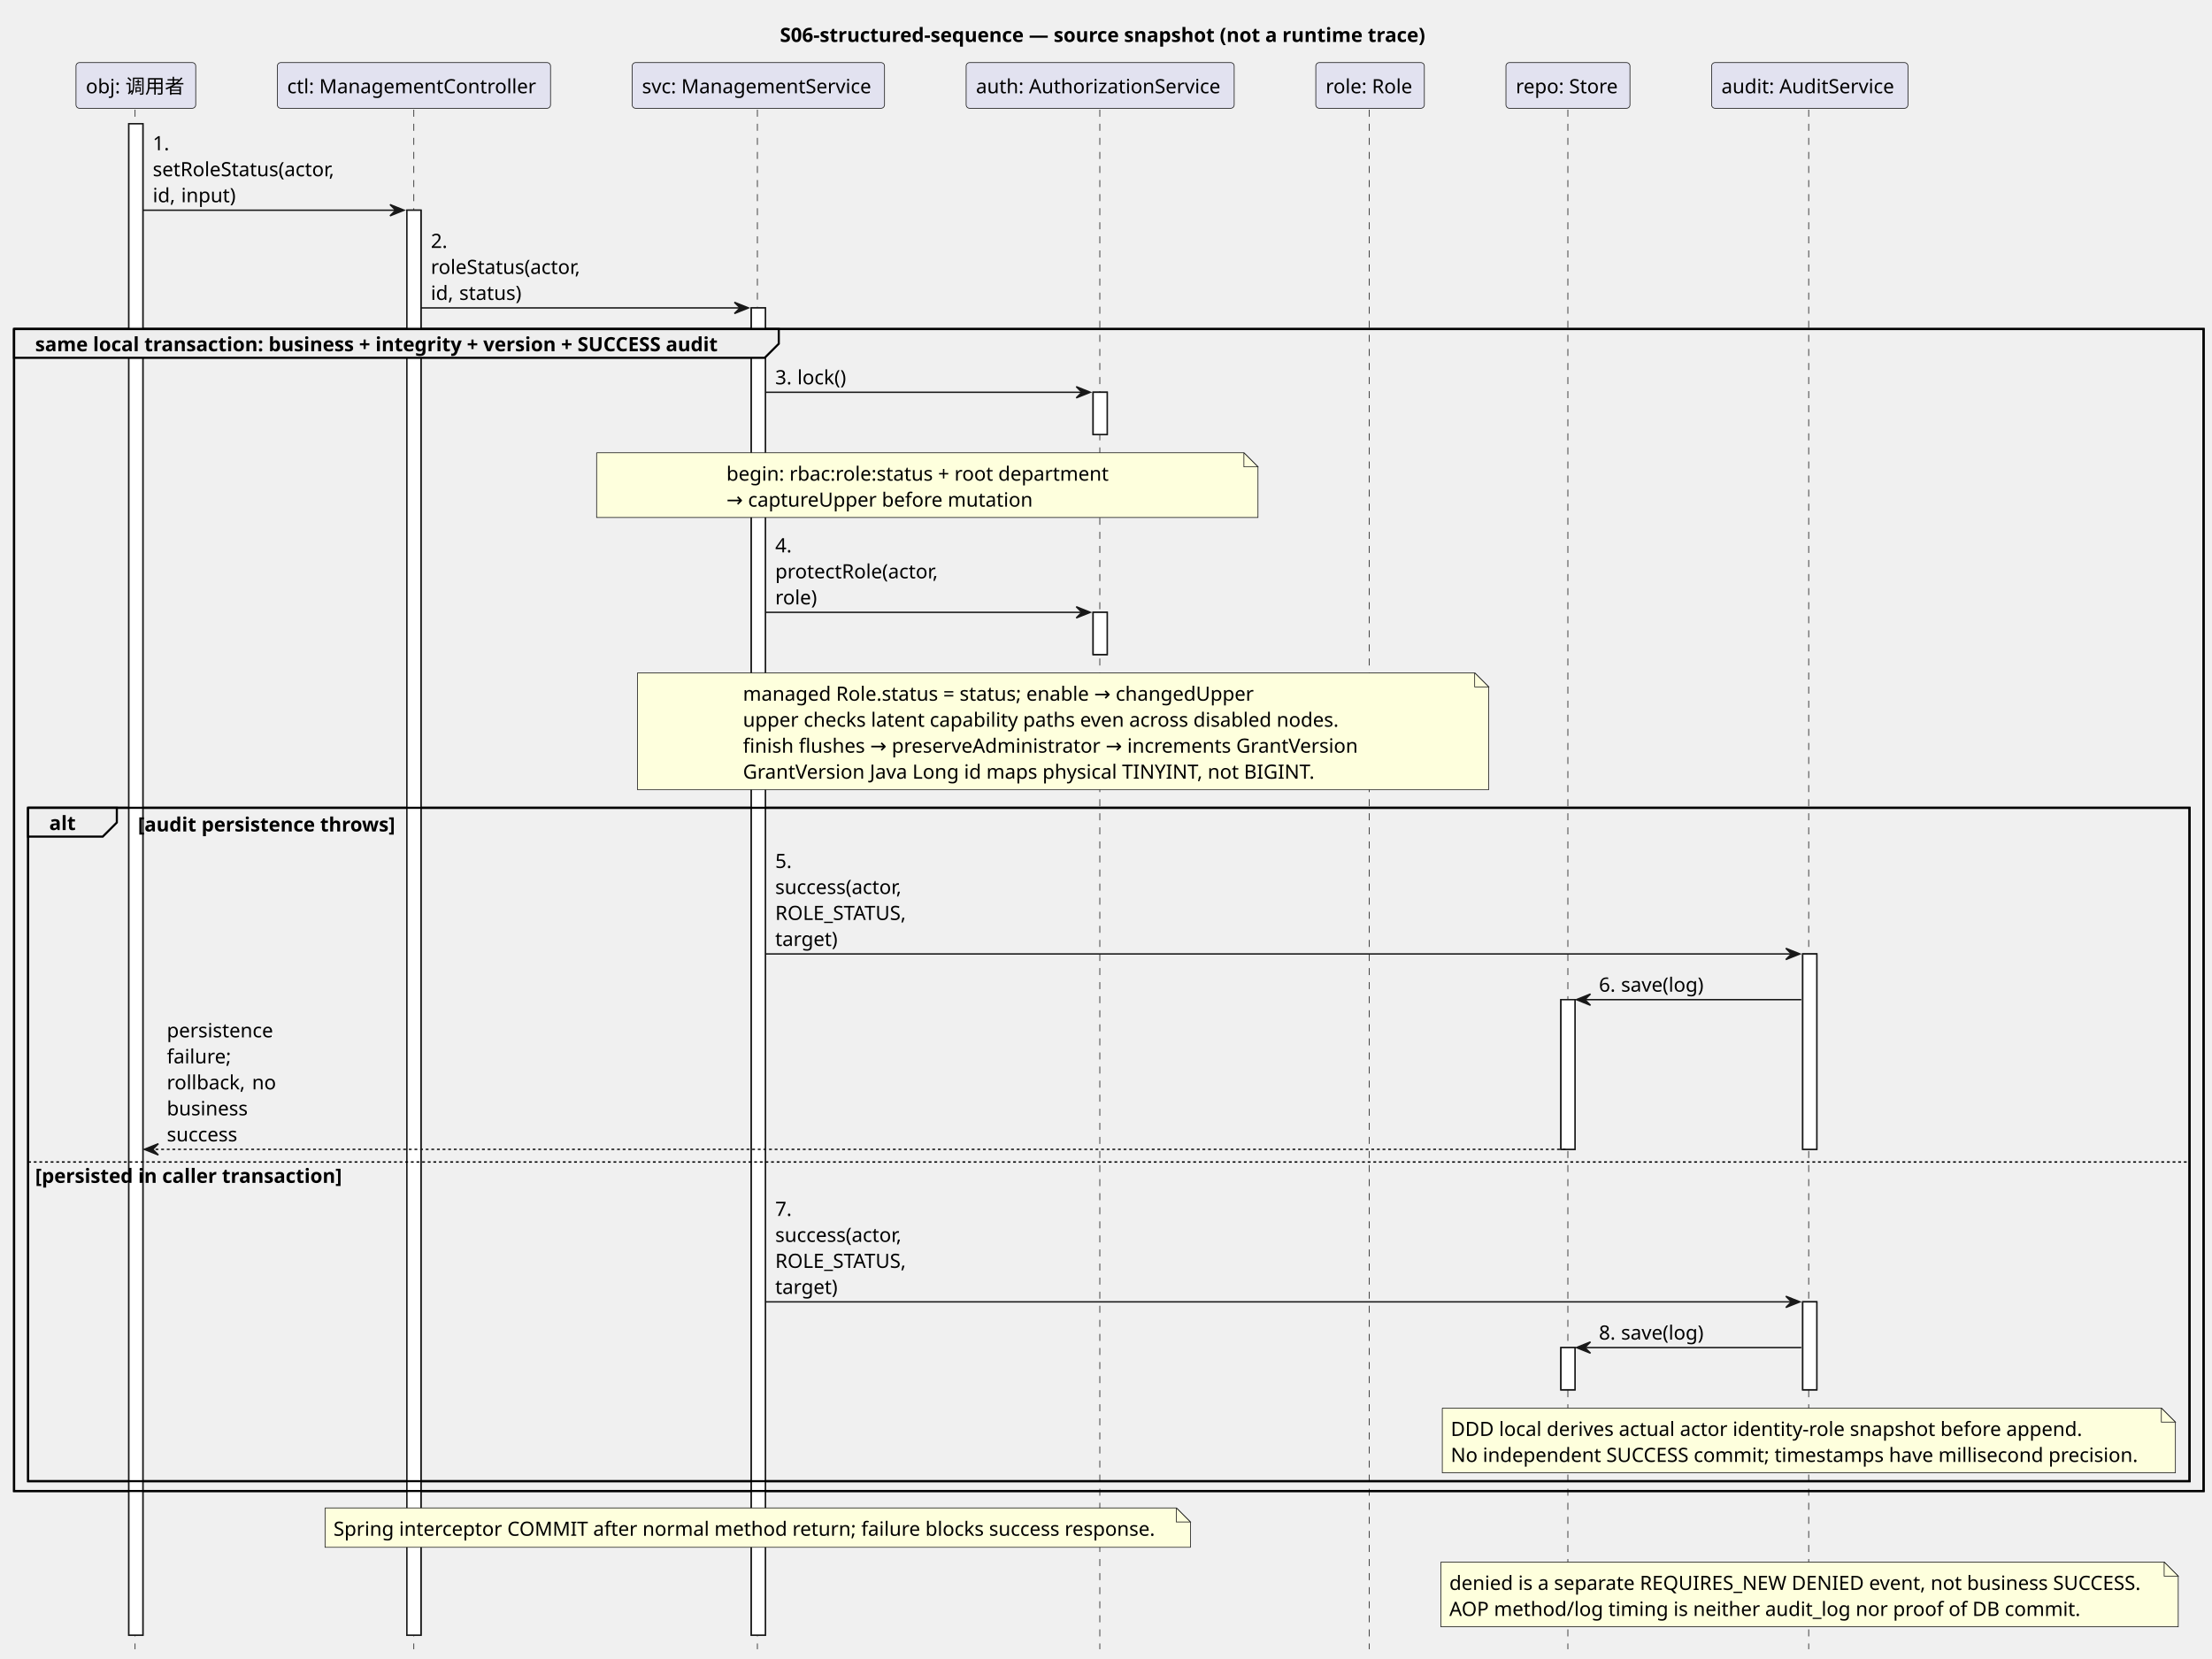
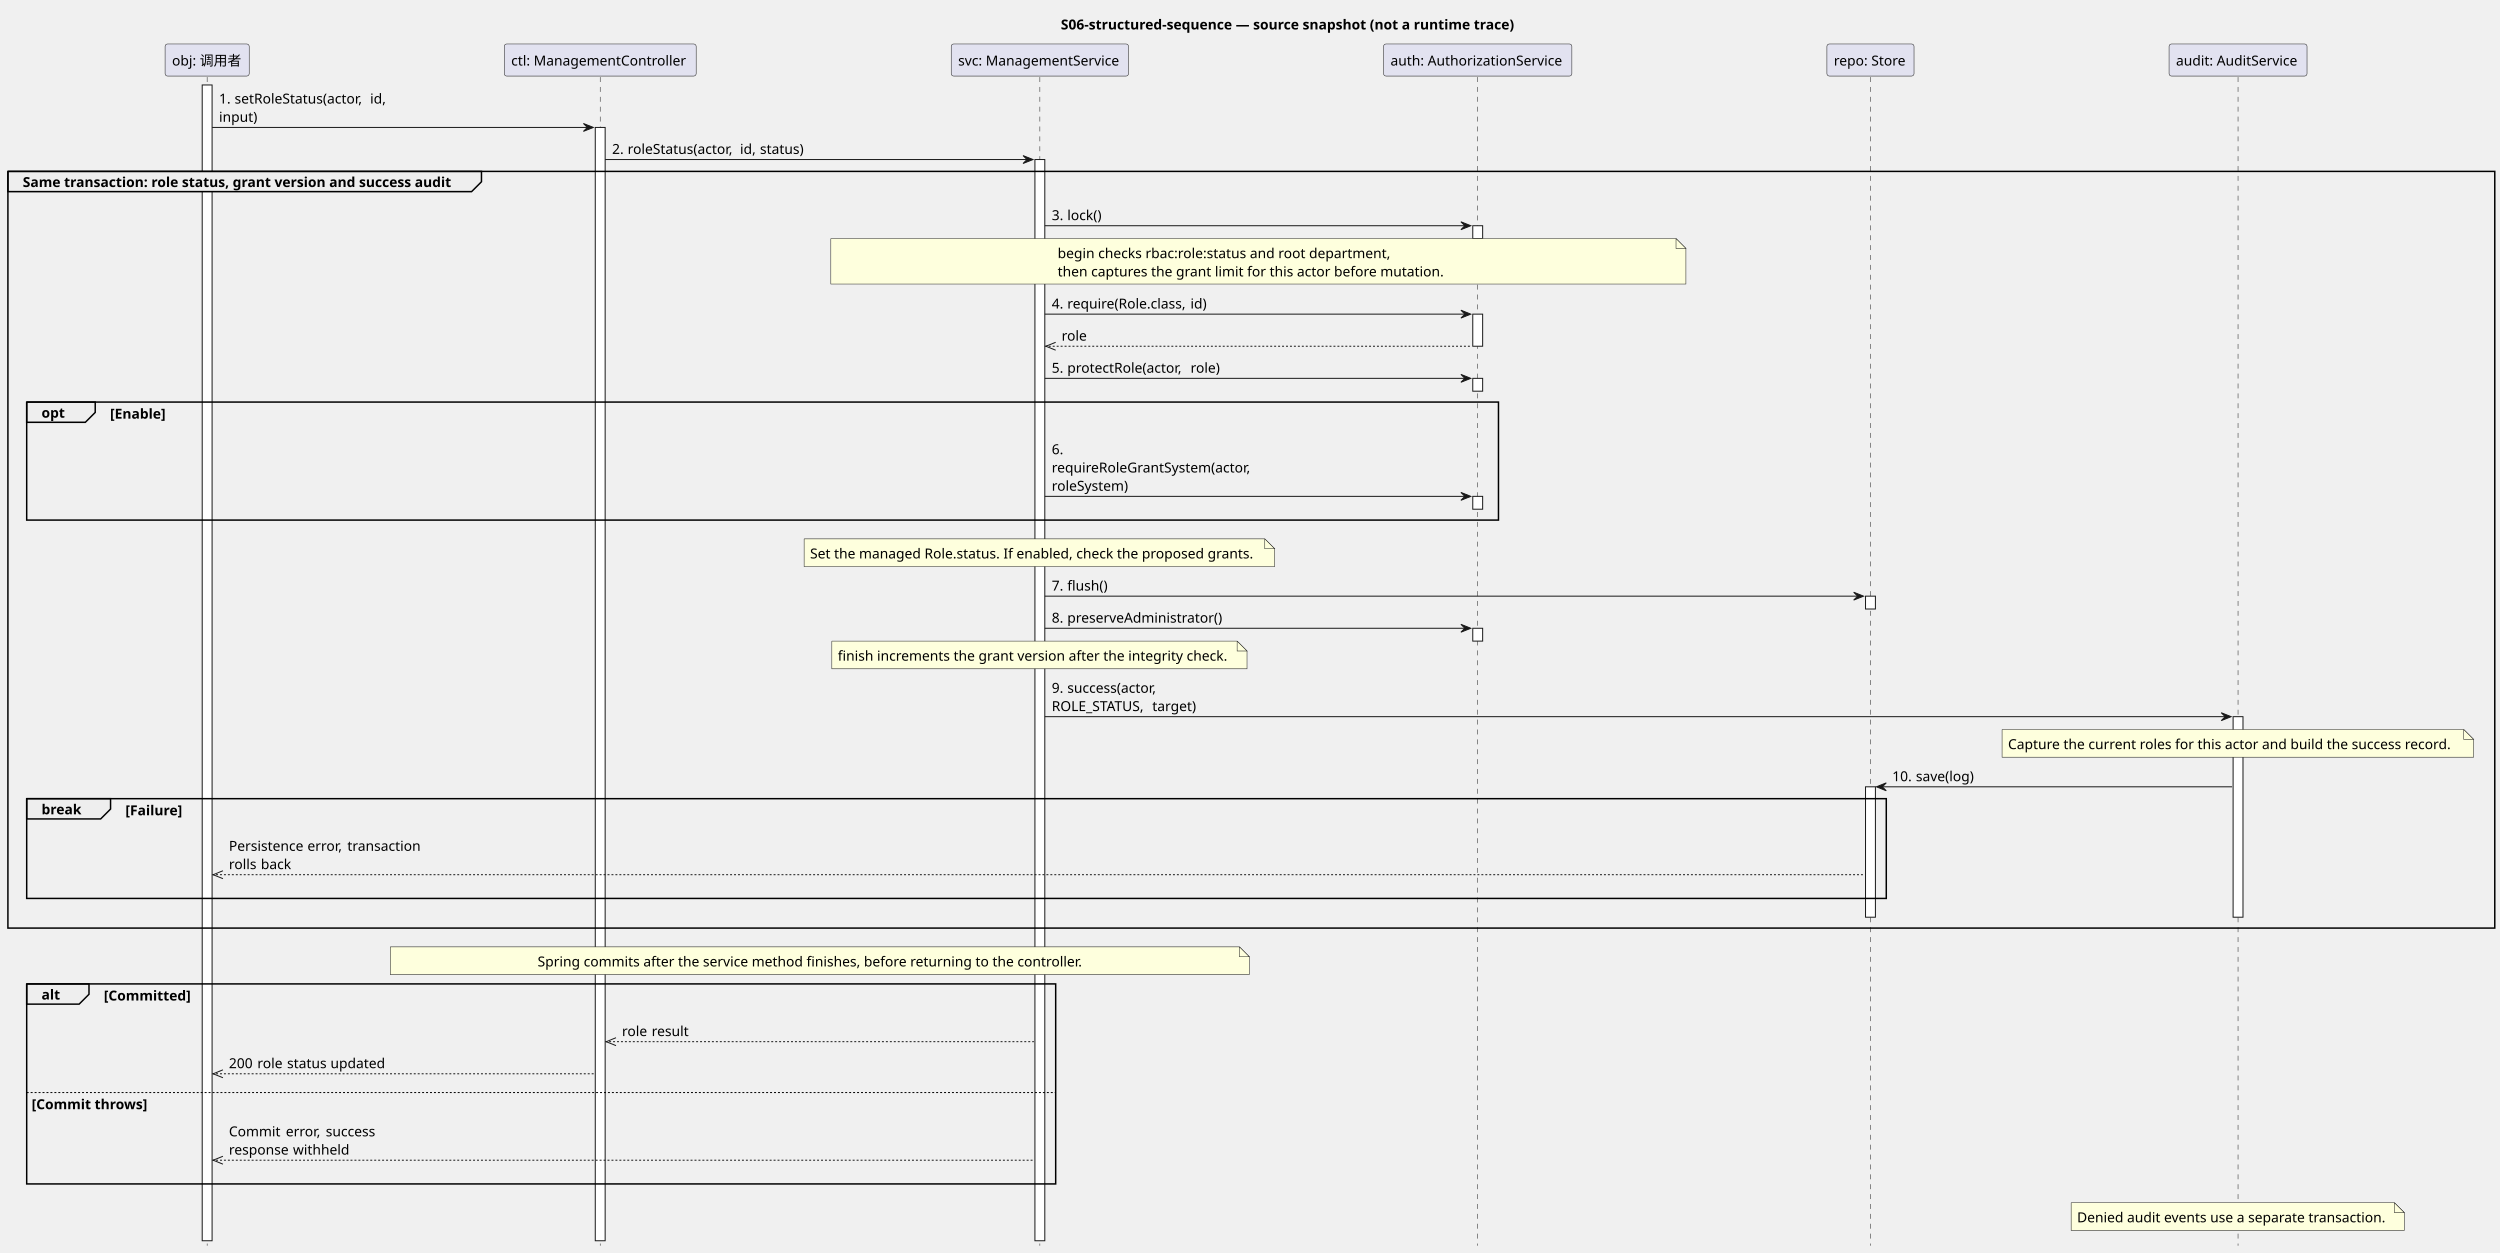
- <svg xmlns="http://www.w3.org/2000/svg" contentStyleType="text/css" data-diagram-type="SEQUENCE" height="1179px" preserveAspectRatio="none" style="width:1572px;height:1179px;background:#FFFFFF;" version="1.1" viewBox="0 0 1572 1179" width="1572px" zoomAndPan="magnify">
+ <svg xmlns="http://www.w3.org/2000/svg" contentStyleType="text/css" data-diagram-type="SEQUENCE" height="1267px" preserveAspectRatio="none" style="width:2529px;height:1267px;background:#FFFFFF;" version="1.1" viewBox="0 0 2529 1267" width="2529px" zoomAndPan="magnify">
  <defs />
  <g>
-     <text fill="#000000" font-family="Microsoft YaHei" font-size="14" font-weight="bold" lengthAdjust="spacing" textLength="466.471" x="554.279" y="29.814">S06-structured-sequence — source snapshot (not a runtime trace)</text>
-     <g>
-       <rect fill="#FFFFFF" height="1074.102" style="stroke:#181818;stroke-width:1;" width="10" x="91.547" y="87.955" />
-     </g>
-     <g>
-       <rect fill="#FFFFFF" height="1012.669" style="stroke:#181818;stroke-width:1;" width="10" x="289.171" y="149.388" />
-     </g>
-     <g>
-       <rect fill="#FFFFFF" height="943.236" style="stroke:#181818;stroke-width:1;" width="10" x="533.925" y="218.82" />
-     </g>
-     <g>
-       <rect fill="#FFFFFF" height="30" style="stroke:#181818;stroke-width:1;" width="10" x="776.851" y="278.775" />
-     </g>
-     <g>
-       <rect fill="#FFFFFF" height="30" style="stroke:#181818;stroke-width:1;" width="10" x="776.851" y="435.163" />
-     </g>
-     <g>
-       <rect fill="#FFFFFF" height="106.388" style="stroke:#181818;stroke-width:1;" width="10" x="1109.301" y="710.416" />
-     </g>
-     <g>
-       <rect fill="#FFFFFF" height="30" style="stroke:#181818;stroke-width:1;" width="10" x="1109.301" y="957.669" />
-     </g>
-     <g>
-       <rect fill="#FFFFFF" height="138.865" style="stroke:#181818;stroke-width:1;" width="10" x="1281.143" y="677.938" />
-     </g>
-     <g>
-       <rect fill="#FFFFFF" height="62.477" style="stroke:#181818;stroke-width:1;" width="10" x="1281.143" y="925.191" />
-     </g>
-     <rect fill="none" height="825.804" style="stroke:#000000;stroke-width:1.5;" width="1556.028" x="10" y="233.82" />
-     <rect fill="none" height="478.551" style="stroke:#000000;stroke-width:1.5;" width="1536.028" x="20" y="574.073" />
-     <g>
-       <rect fill="#000000" fill-opacity="0" height="1094.102" width="8" x="92.547" y="77.955" />
-       <line style="stroke:#181818;stroke-width:0.5;stroke-dasharray:5.0,5.0;" x1="96" x2="96" y1="77.955" y2="1172.057" />
-     </g>
-     <g>
-       <rect fill="#000000" fill-opacity="0" height="1094.102" width="8" x="290.171" y="77.955" />
-       <line style="stroke:#181818;stroke-width:0.5;stroke-dasharray:5.0,5.0;" x1="294.094" x2="294.094" y1="77.955" y2="1172.057" />
-     </g>
-     <g>
-       <rect fill="#000000" fill-opacity="0" height="1094.102" width="8" x="534.925" y="77.955" />
-       <line style="stroke:#181818;stroke-width:0.5;stroke-dasharray:5.0,5.0;" x1="538.248" x2="538.248" y1="77.955" y2="1172.057" />
-     </g>
-     <g>
-       <rect fill="#000000" fill-opacity="0" height="1094.102" width="8" x="777.851" y="77.955" />
-       <line style="stroke:#181818;stroke-width:0.5;stroke-dasharray:5.0,5.0;" x1="781.602" x2="781.602" y1="77.955" y2="1172.057" />
-     </g>
-     <g>
-       <rect fill="#000000" fill-opacity="0" height="1094.102" width="8" x="969.668" y="77.955" />
-       <line style="stroke:#181818;stroke-width:0.5;stroke-dasharray:5.0,5.0;" x1="973.1" x2="973.1" y1="77.955" y2="1172.057" />
-     </g>
-     <g>
-       <rect fill="#000000" fill-opacity="0" height="1094.102" width="8" x="1110.301" y="77.955" />
-       <line style="stroke:#181818;stroke-width:0.5;stroke-dasharray:5.0,5.0;" x1="1114.236" x2="1114.236" y1="77.955" y2="1172.057" />
-     </g>
-     <g>
-       <rect fill="#000000" fill-opacity="0" height="1094.102" width="8" x="1282.143" y="77.955" />
-       <line style="stroke:#181818;stroke-width:0.5;stroke-dasharray:5.0,5.0;" x1="1285.365" x2="1285.365" y1="77.955" y2="1172.057" />
-     </g>
-     <g class="participant participant-head" data-participant="obj">
-       <rect fill="#E2E2F0" height="32.477" rx="2.5" ry="2.5" style="stroke:#181818;stroke-width:0.5;" width="85.094" x="54" y="44.477" />
-       <text fill="#000000" font-family="Microsoft YaHei" font-size="14" lengthAdjust="spacing" textLength="71.094" x="61" y="66.291">obj: 调用者</text>
-     </g>
-     <g class="participant participant-head" data-participant="ctl">
-       <rect fill="#E2E2F0" height="32.477" rx="2.5" ry="2.5" style="stroke:#181818;stroke-width:0.5;" width="194.154" x="197.094" y="44.477" />
-       <text fill="#000000" font-family="Microsoft YaHei" font-size="14" lengthAdjust="spacing" textLength="180.154" x="204.094" y="66.291">ctl: ManagementController</text>
-     </g>
-     <g class="participant participant-head" data-participant="svc">
-       <rect fill="#E2E2F0" height="32.477" rx="2.5" ry="2.5" style="stroke:#181818;stroke-width:0.5;" width="179.355" x="449.248" y="44.477" />
-       <text fill="#000000" font-family="Microsoft YaHei" font-size="14" lengthAdjust="spacing" textLength="165.355" x="456.248" y="66.291">svc: ManagementService</text>
-     </g>
-     <g class="participant participant-head" data-participant="auth">
-       <rect fill="#E2E2F0" height="32.477" rx="2.5" ry="2.5" style="stroke:#181818;stroke-width:0.5;" width="190.497" x="686.602" y="44.477" />
-       <text fill="#000000" font-family="Microsoft YaHei" font-size="14" lengthAdjust="spacing" textLength="176.497" x="693.602" y="66.291">auth: AuthorizationService</text>
-     </g>
-     <g class="participant participant-head" data-participant="role">
-       <rect fill="#E2E2F0" height="32.477" rx="2.5" ry="2.5" style="stroke:#181818;stroke-width:0.5;" width="77.137" x="935.1" y="44.477" />
-       <text fill="#000000" font-family="Microsoft YaHei" font-size="14" lengthAdjust="spacing" textLength="63.137" x="942.1" y="66.291">role: Role</text>
-     </g>
-     <g class="participant participant-head" data-participant="repo">
-       <rect fill="#E2E2F0" height="32.477" rx="2.5" ry="2.5" style="stroke:#181818;stroke-width:0.5;" width="88.129" x="1070.236" y="44.477" />
-       <text fill="#000000" font-family="Microsoft YaHei" font-size="14" lengthAdjust="spacing" textLength="74.129" x="1077.236" y="66.291">repo: Store</text>
-     </g>
-     <g class="participant participant-head" data-participant="audit">
-       <rect fill="#E2E2F0" height="32.477" rx="2.5" ry="2.5" style="stroke:#181818;stroke-width:0.5;" width="139.556" x="1216.365" y="44.477" />
-       <text fill="#000000" font-family="Microsoft YaHei" font-size="14" lengthAdjust="spacing" textLength="125.556" x="1223.365" y="66.291">audit: AuditService</text>
-     </g>
-     <g>
-       <rect fill="#FFFFFF" height="1074.102" style="stroke:#181818;stroke-width:1;" width="10" x="91.547" y="87.955" />
-     </g>
-     <g>
-       <rect fill="#FFFFFF" height="1012.669" style="stroke:#181818;stroke-width:1;" width="10" x="289.171" y="149.388" />
-     </g>
-     <g>
-       <rect fill="#FFFFFF" height="943.236" style="stroke:#181818;stroke-width:1;" width="10" x="533.925" y="218.82" />
-     </g>
-     <g>
-       <rect fill="#FFFFFF" height="30" style="stroke:#181818;stroke-width:1;" width="10" x="776.851" y="278.775" />
-     </g>
-     <g>
-       <rect fill="#FFFFFF" height="30" style="stroke:#181818;stroke-width:1;" width="10" x="776.851" y="435.163" />
-     </g>
-     <g>
-       <rect fill="#FFFFFF" height="106.388" style="stroke:#181818;stroke-width:1;" width="10" x="1109.301" y="710.416" />
-     </g>
-     <g>
-       <rect fill="#FFFFFF" height="30" style="stroke:#181818;stroke-width:1;" width="10" x="1109.301" y="957.669" />
-     </g>
-     <g>
-       <rect fill="#FFFFFF" height="138.865" style="stroke:#181818;stroke-width:1;" width="10" x="1281.143" y="677.938" />
-     </g>
-     <g>
-       <rect fill="#FFFFFF" height="62.477" style="stroke:#181818;stroke-width:1;" width="10" x="1281.143" y="925.191" />
-     </g>
-     <g class="message" data-participant-1="obj" data-participant-2="ctl">
-       <polygon fill="#181818" points="277.171,145.388,287.171,149.388,277.171,153.388,281.171,149.388" style="stroke:#181818;stroke-width:1;" />
-       <line style="stroke:#181818;stroke-width:1;" x1="101.547" x2="283.171" y1="149.388" y2="149.388" />
-       <text fill="#000000" font-family="Microsoft YaHei" font-size="14" lengthAdjust="spacing" textLength="11.58" x="108.547" y="106.769">1.</text>
-       <text fill="#000000" font-family="Microsoft YaHei" font-size="14" lengthAdjust="spacing" textLength="132.973" x="108.547" y="125.246">setRoleStatus(actor,</text>
-       <text fill="#000000" font-family="Microsoft YaHei" font-size="14" lengthAdjust="spacing" textLength="16.051" x="108.547" y="143.724">id,</text>
-       <text fill="#000000" font-family="Microsoft YaHei" font-size="14" lengthAdjust="spacing" textLength="4.143" x="124.598" y="143.724"> </text>
-       <text fill="#000000" font-family="Microsoft YaHei" font-size="14" lengthAdjust="spacing" textLength="39.812" x="128.74" y="143.724">input)</text>
-     </g>
-     <g class="message" data-participant-1="ctl" data-participant-2="svc">
-       <polygon fill="#181818" points="521.925,214.82,531.925,218.82,521.925,222.82,525.925,218.82" style="stroke:#181818;stroke-width:1;" />
-       <line style="stroke:#181818;stroke-width:1;" x1="299.171" x2="527.925" y1="218.82" y2="218.82" />
-       <text fill="#000000" font-family="Microsoft YaHei" font-size="14" lengthAdjust="spacing" textLength="11.58" x="306.171" y="176.201">2.</text>
-       <text fill="#000000" font-family="Microsoft YaHei" font-size="14" lengthAdjust="spacing" textLength="109.539" x="306.171" y="194.679">roleStatus(actor,</text>
-       <text fill="#000000" font-family="Microsoft YaHei" font-size="14" lengthAdjust="spacing" textLength="16.051" x="306.171" y="213.156">id,</text>
-       <text fill="#000000" font-family="Microsoft YaHei" font-size="14" lengthAdjust="spacing" textLength="4.143" x="322.222" y="213.156"> </text>
-       <text fill="#000000" font-family="Microsoft YaHei" font-size="14" lengthAdjust="spacing" textLength="44.434" x="326.364" y="213.156">status)</text>
-     </g>
-     <path d="M10,233.82 L553.449,233.82 L553.449,244.298 L543.449,254.298 L10,254.298 L10,233.82" fill="#EEEEEE" style="stroke:#000000;stroke-width:1.5;" />
-     <rect fill="none" height="825.804" style="stroke:#000000;stroke-width:1.5;" width="1556.028" x="10" y="233.82" />
-     <text fill="#000000" font-family="Microsoft YaHei" font-size="14" font-weight="bold" lengthAdjust="spacing" textLength="498.449" x="25" y="249.634">same local transaction: business + integrity + version + SUCCESS audit</text>
-     <g class="message" data-participant-1="svc" data-participant-2="auth">
-       <polygon fill="#181818" points="764.851,274.775,774.851,278.775,764.851,282.775,768.851,278.775" style="stroke:#181818;stroke-width:1;" />
-       <line style="stroke:#181818;stroke-width:1;" x1="543.925" x2="770.851" y1="278.775" y2="278.775" />
-       <text fill="#000000" font-family="Microsoft YaHei" font-size="14" lengthAdjust="spacing" textLength="11.58" x="550.925" y="273.111">3.</text>
-       <text fill="#000000" font-family="Microsoft YaHei" font-size="14" lengthAdjust="spacing" textLength="4.143" x="562.505" y="273.111"> </text>
-       <text fill="#000000" font-family="Microsoft YaHei" font-size="14" lengthAdjust="spacing" textLength="36.62" x="566.648" y="273.111">lock()</text>
-     </g>
-     <path d="M424,321.775 L424,367.775 L894,367.775 L894,331.775 L884,321.775 L424,321.775" fill="#FEFFDD" style="stroke:#181818;stroke-width:0.5;" />
-     <path d="M884,321.775 L884,331.775 L894,331.775 L884,321.775" fill="#FEFFDD" style="stroke:#181818;stroke-width:0.5;" />
-     <text fill="#000000" font-family="Microsoft YaHei" font-size="14" lengthAdjust="spacing" textLength="277.382" x="516.235" y="341.589">begin: rbac:role:status + root department</text>
-     <text fill="#000000" font-family="Microsoft YaHei" font-size="14" lengthAdjust="spacing" textLength="223.98" x="516.235" y="360.066">→ captureUpper before mutation</text>
-     <g class="message" data-participant-1="svc" data-participant-2="auth">
-       <polygon fill="#181818" points="764.851,431.163,774.851,435.163,764.851,439.163,768.851,435.163" style="stroke:#181818;stroke-width:1;" />
-       <line style="stroke:#181818;stroke-width:1;" x1="543.925" x2="770.851" y1="435.163" y2="435.163" />
-       <text fill="#000000" font-family="Microsoft YaHei" font-size="14" lengthAdjust="spacing" textLength="11.58" x="550.925" y="392.544">4.</text>
-       <text fill="#000000" font-family="Microsoft YaHei" font-size="14" lengthAdjust="spacing" textLength="120.559" x="550.925" y="411.022">protectRole(actor,</text>
-       <text fill="#000000" font-family="Microsoft YaHei" font-size="14" lengthAdjust="spacing" textLength="30.591" x="550.925" y="429.499">role)</text>
-     </g>
-     <path d="M453,478.163 L453,561.163 L1058,561.163 L1058,488.163 L1048,478.163 L453,478.163" fill="#FEFFDD" style="stroke:#181818;stroke-width:0.5;" />
-     <path d="M1048,478.163 L1048,488.163 L1058,488.163 L1048,478.163" fill="#FEFFDD" style="stroke:#181818;stroke-width:0.5;" />
-     <text fill="#000000" font-family="Microsoft YaHei" font-size="14" lengthAdjust="spacing" textLength="372.682" x="527.98" y="497.977">managed Role.status = status; enable → changedUpper</text>
-     <text fill="#000000" font-family="Microsoft YaHei" font-size="14" lengthAdjust="spacing" textLength="431.86" x="527.98" y="516.454">upper checks latent capability paths even across disabled nodes.</text>
-     <text fill="#000000" font-family="Microsoft YaHei" font-size="14" lengthAdjust="spacing" textLength="447.029" x="527.98" y="534.932">finish flushes → preserveAdministrator → increments GrantVersion</text>
-     <text fill="#000000" font-family="Microsoft YaHei" font-size="14" lengthAdjust="spacing" textLength="417.437" x="527.98" y="553.409">GrantVersion Java Long id maps physical TINYINT, not BIGINT.</text>
-     <path d="M20,574.073 L83.026,574.073 L83.026,584.551 L73.026,594.551 L20,594.551 L20,574.073" fill="#EEEEEE" style="stroke:#000000;stroke-width:1.5;" />
-     <rect fill="none" height="478.551" style="stroke:#000000;stroke-width:1.5;" width="1536.028" x="20" y="574.073" />
-     <text fill="#000000" font-family="Microsoft YaHei" font-size="14" font-weight="bold" lengthAdjust="spacing" textLength="18.026" x="35" y="589.887">alt</text>
-     <text fill="#000000" font-family="Microsoft YaHei" font-size="14" font-weight="bold" lengthAdjust="spacing" textLength="184.222" x="98.026" y="590.887">[audit persistence throws]</text>
-     <g class="message" data-participant-1="svc" data-participant-2="audit">
-       <polygon fill="#181818" points="1269.143,673.938,1279.143,677.938,1269.143,681.938,1273.143,677.938" style="stroke:#181818;stroke-width:1;" />
-       <line style="stroke:#181818;stroke-width:1;" x1="543.925" x2="1275.143" y1="677.938" y2="677.938" />
-       <text fill="#000000" font-family="Microsoft YaHei" font-size="14" lengthAdjust="spacing" textLength="11.58" x="550.925" y="616.842">5.</text>
-       <text fill="#000000" font-family="Microsoft YaHei" font-size="14" lengthAdjust="spacing" textLength="92.319" x="550.925" y="635.319">success(actor,</text>
-       <text fill="#000000" font-family="Microsoft YaHei" font-size="14" lengthAdjust="spacing" textLength="97.59" x="550.925" y="653.797">ROLE_STATUS,</text>
-       <text fill="#000000" font-family="Microsoft YaHei" font-size="14" lengthAdjust="spacing" textLength="45.09" x="550.925" y="672.274">target)</text>
-     </g>
-     <g class="message" data-participant-1="audit" data-participant-2="repo">
-       <polygon fill="#181818" points="1130.301,706.416,1120.301,710.416,1130.301,714.416,1126.301,710.416" style="stroke:#181818;stroke-width:1;" />
-       <line style="stroke:#181818;stroke-width:1;" x1="1124.301" x2="1280.143" y1="710.416" y2="710.416" />
-       <text fill="#000000" font-family="Microsoft YaHei" font-size="14" lengthAdjust="spacing" textLength="11.58" x="1136.301" y="704.752">6.</text>
-       <text fill="#000000" font-family="Microsoft YaHei" font-size="14" lengthAdjust="spacing" textLength="4.143" x="1147.881" y="704.752"> </text>
-       <text fill="#000000" font-family="Microsoft YaHei" font-size="14" lengthAdjust="spacing" textLength="60.443" x="1152.023" y="704.752">save(log)</text>
-     </g>
-     <g class="message" data-participant-1="repo" data-participant-2="obj">
-       <polygon fill="#181818" points="112.547,812.804,102.547,816.804,112.547,820.804,108.547,816.804" style="stroke:#181818;stroke-width:1;" />
-       <line style="stroke:#181818;stroke-width:1;stroke-dasharray:2.0,2.0;" x1="106.547" x2="1113.301" y1="816.804" y2="816.804" />
-       <text fill="#000000" font-family="Microsoft YaHei" font-size="14" lengthAdjust="spacing" textLength="75.667" x="118.547" y="737.23">persistence</text>
-       <text fill="#000000" font-family="Microsoft YaHei" font-size="14" lengthAdjust="spacing" textLength="45.329" x="118.547" y="755.707">failure;</text>
-       <text fill="#000000" font-family="Microsoft YaHei" font-size="14" lengthAdjust="spacing" textLength="56.39" x="118.547" y="774.185">rollback,</text>
-       <text fill="#000000" font-family="Microsoft YaHei" font-size="14" lengthAdjust="spacing" textLength="4.143" x="174.936" y="774.185"> </text>
-       <text fill="#000000" font-family="Microsoft YaHei" font-size="14" lengthAdjust="spacing" textLength="17.527" x="179.079" y="774.185">no</text>
-       <text fill="#000000" font-family="Microsoft YaHei" font-size="14" lengthAdjust="spacing" textLength="57.306" x="118.547" y="792.662">business</text>
-       <text fill="#000000" font-family="Microsoft YaHei" font-size="14" lengthAdjust="spacing" textLength="50.053" x="118.547" y="811.14">success</text>
-     </g>
-     <line style="stroke:#000000;stroke-width:1;stroke-dasharray:2.0,2.0;" x1="20" x2="1556.028" y1="825.804" y2="825.804" />
-     <text fill="#000000" font-family="Microsoft YaHei" font-size="14" font-weight="bold" lengthAdjust="spacing" textLength="218.272" x="25" y="840.617">[persisted in caller transaction]</text>
-     <g class="message" data-participant-1="svc" data-participant-2="audit">
-       <polygon fill="#181818" points="1269.143,921.191,1279.143,925.191,1269.143,929.191,1273.143,925.191" style="stroke:#181818;stroke-width:1;" />
-       <line style="stroke:#181818;stroke-width:1;" x1="543.925" x2="1275.143" y1="925.191" y2="925.191" />
-       <text fill="#000000" font-family="Microsoft YaHei" font-size="14" lengthAdjust="spacing" textLength="11.58" x="550.925" y="864.095">7.</text>
-       <text fill="#000000" font-family="Microsoft YaHei" font-size="14" lengthAdjust="spacing" textLength="92.319" x="550.925" y="882.572">success(actor,</text>
-       <text fill="#000000" font-family="Microsoft YaHei" font-size="14" lengthAdjust="spacing" textLength="97.59" x="550.925" y="901.05">ROLE_STATUS,</text>
-       <text fill="#000000" font-family="Microsoft YaHei" font-size="14" lengthAdjust="spacing" textLength="45.09" x="550.925" y="919.527">target)</text>
-     </g>
-     <g class="message" data-participant-1="audit" data-participant-2="repo">
-       <polygon fill="#181818" points="1130.301,953.669,1120.301,957.669,1130.301,961.669,1126.301,957.669" style="stroke:#181818;stroke-width:1;" />
-       <line style="stroke:#181818;stroke-width:1;" x1="1124.301" x2="1280.143" y1="957.669" y2="957.669" />
-       <text fill="#000000" font-family="Microsoft YaHei" font-size="14" lengthAdjust="spacing" textLength="11.58" x="1136.301" y="952.005">8.</text>
-       <text fill="#000000" font-family="Microsoft YaHei" font-size="14" lengthAdjust="spacing" textLength="4.143" x="1147.881" y="952.005"> </text>
-       <text fill="#000000" font-family="Microsoft YaHei" font-size="14" lengthAdjust="spacing" textLength="60.443" x="1152.023" y="952.005">save(log)</text>
-     </g>
-     <path d="M1025,1000.669 L1025,1046.669 L1546,1046.669 L1546,1010.669 L1536,1000.669 L1025,1000.669" fill="#FEFFDD" style="stroke:#181818;stroke-width:0.5;" />
-     <path d="M1536,1000.669 L1536,1010.669 L1546,1010.669 L1536,1000.669" fill="#FEFFDD" style="stroke:#181818;stroke-width:0.5;" />
-     <text fill="#000000" font-family="Microsoft YaHei" font-size="14" lengthAdjust="spacing" textLength="460.51" x="1031" y="1020.482">DDD local derives actual actor identity-role snapshot before append.</text>
-     <text fill="#000000" font-family="Microsoft YaHei" font-size="14" lengthAdjust="spacing" textLength="500.028" x="1031" y="1038.96">No independent SUCCESS commit; timestamps have millisecond precision.</text>
-     <path d="M231,1071.624 L231,1099.624 L846,1099.624 L846,1081.624 L836,1071.624 L231,1071.624" fill="#FEFFDD" style="stroke:#181818;stroke-width:0.5;" />
-     <path d="M836,1071.624 L836,1081.624 L846,1081.624 L836,1071.624" fill="#FEFFDD" style="stroke:#181818;stroke-width:0.5;" />
-     <text fill="#000000" font-family="Microsoft YaHei" font-size="14" lengthAdjust="spacing" textLength="594.111" x="237" y="1091.438">Spring interceptor COMMIT after normal method return; failure blocks success response.</text>
-     <path d="M1024,1110.102 L1024,1156.102 L1548,1156.102 L1548,1120.102 L1538,1110.102 L1024,1110.102" fill="#FEFFDD" style="stroke:#181818;stroke-width:0.5;" />
-     <path d="M1538,1110.102 L1538,1120.102 L1548,1120.102 L1538,1110.102" fill="#FEFFDD" style="stroke:#181818;stroke-width:0.5;" />
-     <text fill="#000000" font-family="Microsoft YaHei" font-size="14" lengthAdjust="spacing" textLength="503.262" x="1030" y="1129.915">denied is a separate REQUIRES_NEW DENIED event, not business SUCCESS.</text>
-     <text fill="#000000" font-family="Microsoft YaHei" font-size="14" lengthAdjust="spacing" textLength="462.164" x="1030" y="1148.393">AOP method/log timing is neither audit_log nor proof of DB commit.</text>
+     <text fill="#000000" font-family="Microsoft YaHei" font-size="14" font-weight="bold" lengthAdjust="spacing" textLength="466.471" x="1073.122" y="29.814">S06-structured-sequence — source snapshot (not a runtime trace)</text>
+     <g>
+       <rect fill="#000000" fill-opacity="0" height="1182.191" width="8" x="206.047" y="77.955" />
+       <line style="stroke:#181818;stroke-width:0.5;stroke-dasharray:5.0,5.0;" x1="209.547" x2="209.547" y1="77.955" y2="1260.147" />
+     </g>
+     <g>
+       <rect fill="#FFFFFF" height="1169.191" style="stroke:#181818;stroke-width:1;" width="10" x="204.547" y="85.955" />
+     </g>
+     <g>
+       <rect fill="#000000" fill-opacity="0" height="1182.191" width="8" x="603.671" y="77.955" />
+       <line style="stroke:#181818;stroke-width:0.5;stroke-dasharray:5.0,5.0;" x1="607.171" x2="607.171" y1="77.955" y2="1260.147" />
+     </g>
+     <g>
+       <rect fill="#FFFFFF" height="1126.236" style="stroke:#181818;stroke-width:1;" width="10" x="602.171" y="128.91" />
+     </g>
+     <g>
+       <rect fill="#000000" fill-opacity="0" height="1182.191" width="8" x="1048.425" y="77.955" />
+       <line style="stroke:#181818;stroke-width:0.5;stroke-dasharray:5.0,5.0;" x1="1051.925" x2="1051.925" y1="77.955" y2="1260.147" />
+     </g>
+     <g>
+       <rect fill="#FFFFFF" height="1093.759" style="stroke:#181818;stroke-width:1;" width="10" x="1046.925" y="161.388" />
+     </g>
+     <g>
+       <rect fill="#000000" fill-opacity="0" height="1182.191" width="8" x="1491.351" y="77.955" />
+       <line style="stroke:#181818;stroke-width:0.5;stroke-dasharray:5.0,5.0;" x1="1494.851" x2="1494.851" y1="77.955" y2="1260.147" />
+     </g>
+     <g>
+       <rect fill="#FFFFFF" height="13" style="stroke:#181818;stroke-width:1;" width="10" x="1489.851" y="228.343" />
+     </g>
+     <g>
+       <rect fill="#FFFFFF" height="32.477" style="stroke:#181818;stroke-width:1;" width="10" x="1489.851" y="317.775" />
+     </g>
+     <g>
+       <rect fill="#FFFFFF" height="13" style="stroke:#181818;stroke-width:1;" width="10" x="1489.851" y="382.731" />
+     </g>
+     <g>
+       <rect fill="#FFFFFF" height="13" style="stroke:#181818;stroke-width:1;" width="10" x="1489.851" y="502.118" />
+     </g>
+     <g>
+       <rect fill="#FFFFFF" height="13" style="stroke:#181818;stroke-width:1;" width="10" x="1489.851" y="635.551" />
+     </g>
+     <g>
+       <rect fill="#000000" fill-opacity="0" height="1182.191" width="8" x="1888.664" y="77.955" />
+       <line style="stroke:#181818;stroke-width:0.5;stroke-dasharray:5.0,5.0;" x1="1892.164" x2="1892.164" y1="77.955" y2="1260.147" />
+     </g>
+     <g>
+       <rect fill="#FFFFFF" height="13" style="stroke:#181818;stroke-width:1;" width="10" x="1887.164" y="603.073" />
+     </g>
+     <g>
+       <rect fill="#FFFFFF" height="131.91" style="stroke:#181818;stroke-width:1;" width="10" x="1887.164" y="795.938" />
+     </g>
+     <g>
+       <rect fill="#000000" fill-opacity="0" height="1182.191" width="8" x="2260.506" y="77.955" />
+       <line style="stroke:#181818;stroke-width:0.5;stroke-dasharray:5.0,5.0;" x1="2264.006" x2="2264.006" y1="77.955" y2="1260.147" />
+     </g>
+     <g>
+       <rect fill="#FFFFFF" height="202.865" style="stroke:#181818;stroke-width:1;" width="10" x="2259.006" y="724.983" />
+     </g>
+     <rect fill="#E2E2F0" height="32.477" rx="2.5" ry="2.5" style="stroke:#181818;stroke-width:0.5;" width="85.094" x="167" y="44.477" />
+     <text fill="#000000" font-family="Microsoft YaHei" font-size="14" lengthAdjust="spacing" textLength="71.094" x="174" y="66.291">obj: 调用者</text>
+     <rect fill="#E2E2F0" height="32.477" rx="2.5" ry="2.5" style="stroke:#181818;stroke-width:0.5;" width="194.154" x="510.094" y="44.477" />
+     <text fill="#000000" font-family="Microsoft YaHei" font-size="14" lengthAdjust="spacing" textLength="180.154" x="517.094" y="66.291">ctl: ManagementController</text>
+     <rect fill="#E2E2F0" height="32.477" rx="2.5" ry="2.5" style="stroke:#181818;stroke-width:0.5;" width="179.355" x="962.248" y="44.477" />
+     <text fill="#000000" font-family="Microsoft YaHei" font-size="14" lengthAdjust="spacing" textLength="165.355" x="969.248" y="66.291">svc: ManagementService</text>
+     <rect fill="#E2E2F0" height="32.477" rx="2.5" ry="2.5" style="stroke:#181818;stroke-width:0.5;" width="190.497" x="1399.602" y="44.477" />
+     <text fill="#000000" font-family="Microsoft YaHei" font-size="14" lengthAdjust="spacing" textLength="176.497" x="1406.602" y="66.291">auth: AuthorizationService</text>
+     <rect fill="#E2E2F0" height="32.477" rx="2.5" ry="2.5" style="stroke:#181818;stroke-width:0.5;" width="88.129" x="1848.1" y="44.477" />
+     <text fill="#000000" font-family="Microsoft YaHei" font-size="14" lengthAdjust="spacing" textLength="74.129" x="1855.1" y="66.291">repo: Store</text>
+     <rect fill="#E2E2F0" height="32.477" rx="2.5" ry="2.5" style="stroke:#181818;stroke-width:0.5;" width="139.556" x="2194.229" y="44.477" />
+     <text fill="#000000" font-family="Microsoft YaHei" font-size="14" lengthAdjust="spacing" textLength="125.556" x="2201.229" y="66.291">audit: AuditService</text>
+     <polygon fill="#181818" points="590.171,124.91,600.171,128.91,590.171,132.91,594.171,128.91" style="stroke:#181818;stroke-width:1;" />
+     <line style="stroke:#181818;stroke-width:1;" x1="214.547" x2="596.171" y1="128.91" y2="128.91" />
+     <text fill="#000000" font-family="Microsoft YaHei" font-size="14" lengthAdjust="spacing" textLength="11.58" x="221.547" y="104.769">1.</text>
+     <text fill="#000000" font-family="Microsoft YaHei" font-size="14" lengthAdjust="spacing" textLength="4.143" x="233.127" y="104.769"> </text>
+     <text fill="#000000" font-family="Microsoft YaHei" font-size="14" lengthAdjust="spacing" textLength="132.973" x="237.269" y="104.769">setRoleStatus(actor,</text>
+     <text fill="#000000" font-family="Microsoft YaHei" font-size="14" lengthAdjust="spacing" textLength="4.143" x="370.242" y="104.769"> </text>
+     <text fill="#000000" font-family="Microsoft YaHei" font-size="14" lengthAdjust="spacing" textLength="16.051" x="374.385" y="104.769">id,</text>
+     <text fill="#000000" font-family="Microsoft YaHei" font-size="14" lengthAdjust="spacing" textLength="39.812" x="221.547" y="123.246">input)</text>
+     <polygon fill="#181818" points="1034.925,157.388,1044.925,161.388,1034.925,165.388,1038.925,161.388" style="stroke:#181818;stroke-width:1;" />
+     <line style="stroke:#181818;stroke-width:1;" x1="612.171" x2="1040.925" y1="161.388" y2="161.388" />
+     <text fill="#000000" font-family="Microsoft YaHei" font-size="14" lengthAdjust="spacing" textLength="11.58" x="619.171" y="155.724">2.</text>
+     <text fill="#000000" font-family="Microsoft YaHei" font-size="14" lengthAdjust="spacing" textLength="4.143" x="630.751" y="155.724"> </text>
+     <text fill="#000000" font-family="Microsoft YaHei" font-size="14" lengthAdjust="spacing" textLength="109.539" x="634.894" y="155.724">roleStatus(actor,</text>
+     <text fill="#000000" font-family="Microsoft YaHei" font-size="14" lengthAdjust="spacing" textLength="4.143" x="744.433" y="155.724"> </text>
+     <text fill="#000000" font-family="Microsoft YaHei" font-size="14" lengthAdjust="spacing" textLength="16.051" x="748.575" y="155.724">id,</text>
+     <text fill="#000000" font-family="Microsoft YaHei" font-size="14" lengthAdjust="spacing" textLength="4.143" x="764.626" y="155.724"> </text>
+     <text fill="#000000" font-family="Microsoft YaHei" font-size="14" lengthAdjust="spacing" textLength="44.434" x="768.769" y="155.724">status)</text>
+     <path d="M8,173.388 L487.055,173.388 L487.055,183.865 L477.055,193.865 L8,193.865 L8,173.388" fill="#EEEEEE" style="stroke:#000000;stroke-width:1.5;" />
+     <rect fill="none" height="765.461" style="stroke:#000000;stroke-width:1.5;" width="2515.714" x="8" y="173.388" />
+     <text fill="#000000" font-family="Microsoft YaHei" font-size="14" font-weight="bold" lengthAdjust="spacing" textLength="434.055" x="23" y="189.201">Same transaction: role status, grant version and success audit</text>
+     <polygon fill="#181818" points="1477.851,224.343,1487.851,228.343,1477.851,232.343,1481.851,228.343" style="stroke:#181818;stroke-width:1;" />
+     <line style="stroke:#181818;stroke-width:1;" x1="1056.925" x2="1483.851" y1="228.343" y2="228.343" />
+     <text fill="#000000" font-family="Microsoft YaHei" font-size="14" lengthAdjust="spacing" textLength="11.58" x="1063.925" y="222.679">3.</text>
+     <text fill="#000000" font-family="Microsoft YaHei" font-size="14" lengthAdjust="spacing" textLength="4.143" x="1075.505" y="222.679"> </text>
+     <text fill="#000000" font-family="Microsoft YaHei" font-size="14" lengthAdjust="spacing" textLength="36.62" x="1079.648" y="222.679">lock()</text>
+     <path d="M840.462,241.343 L840.462,287.343 L1705.462,287.343 L1705.462,251.343 L1695.462,241.343 L840.462,241.343" fill="#FEFFDD" style="stroke:#181818;stroke-width:0.5;" />
+     <path d="M1695.462,241.343 L1695.462,251.343 L1705.462,251.343 L1695.462,241.343" fill="#FEFFDD" style="stroke:#181818;stroke-width:0.5;" />
+     <text fill="#000000" font-family="Microsoft YaHei" font-size="14" lengthAdjust="spacing" textLength="341.168" x="1069.887" y="261.156">begin checks rbac:role:status and root department,</text>
+     <text fill="#000000" font-family="Microsoft YaHei" font-size="14" lengthAdjust="spacing" textLength="398.002" x="1069.887" y="279.634">then captures the grant limit for this actor before mutation.</text>
+     <polygon fill="#181818" points="1477.851,313.775,1487.851,317.775,1477.851,321.775,1481.851,317.775" style="stroke:#181818;stroke-width:1;" />
+     <line style="stroke:#181818;stroke-width:1;" x1="1056.925" x2="1483.851" y1="317.775" y2="317.775" />
+     <text fill="#000000" font-family="Microsoft YaHei" font-size="14" lengthAdjust="spacing" textLength="11.58" x="1063.925" y="312.111">4.</text>
+     <text fill="#000000" font-family="Microsoft YaHei" font-size="14" lengthAdjust="spacing" textLength="4.143" x="1075.505" y="312.111"> </text>
+     <text fill="#000000" font-family="Microsoft YaHei" font-size="14" lengthAdjust="spacing" textLength="120.456" x="1079.648" y="312.111">require(Role.class,</text>
+     <text fill="#000000" font-family="Microsoft YaHei" font-size="14" lengthAdjust="spacing" textLength="4.143" x="1200.104" y="312.111"> </text>
+     <text fill="#000000" font-family="Microsoft YaHei" font-size="14" lengthAdjust="spacing" textLength="17.356" x="1204.247" y="312.111">id)</text>
+     <line style="stroke:#181818;stroke-width:1;" x1="1057.925" x2="1067.925" y1="350.253" y2="346.253" />
+     <line style="stroke:#181818;stroke-width:1;" x1="1057.925" x2="1067.925" y1="350.253" y2="354.253" />
+     <line style="stroke:#181818;stroke-width:1;stroke-dasharray:2.0,2.0;" x1="1056.925" x2="1488.851" y1="350.253" y2="350.253" />
+     <text fill="#000000" font-family="Microsoft YaHei" font-size="14" lengthAdjust="spacing" textLength="25.915" x="1073.925" y="344.589">role</text>
+     <polygon fill="#181818" points="1477.851,378.731,1487.851,382.731,1477.851,386.731,1481.851,382.731" style="stroke:#181818;stroke-width:1;" />
+     <line style="stroke:#181818;stroke-width:1;" x1="1056.925" x2="1483.851" y1="382.731" y2="382.731" />
+     <text fill="#000000" font-family="Microsoft YaHei" font-size="14" lengthAdjust="spacing" textLength="11.58" x="1063.925" y="377.066">5.</text>
+     <text fill="#000000" font-family="Microsoft YaHei" font-size="14" lengthAdjust="spacing" textLength="4.143" x="1075.505" y="377.066"> </text>
+     <text fill="#000000" font-family="Microsoft YaHei" font-size="14" lengthAdjust="spacing" textLength="120.559" x="1079.648" y="377.066">protectRole(actor,</text>
+     <text fill="#000000" font-family="Microsoft YaHei" font-size="14" lengthAdjust="spacing" textLength="4.143" x="1200.207" y="377.066"> </text>
+     <text fill="#000000" font-family="Microsoft YaHei" font-size="14" lengthAdjust="spacing" textLength="30.591" x="1204.349" y="377.066">role)</text>
+     <path d="M27,406.731 L96.322,406.731 L96.322,417.208 L86.322,427.208 L27,427.208 L27,406.731" fill="#EEEEEE" style="stroke:#000000;stroke-width:1.5;" />
+     <rect fill="none" height="119.388" style="stroke:#000000;stroke-width:1.5;" width="1488.851" x="27" y="406.731" />
+     <text fill="#000000" font-family="Microsoft YaHei" font-size="14" font-weight="bold" lengthAdjust="spacing" textLength="24.322" x="42" y="422.544">opt</text>
+     <text fill="#000000" font-family="Microsoft YaHei" font-size="14" font-weight="bold" lengthAdjust="spacing" textLength="57.688" x="111.322" y="423.544">[Enable]</text>
+     <polygon fill="#181818" points="1477.851,498.118,1487.851,502.118,1477.851,506.118,1481.851,502.118" style="stroke:#181818;stroke-width:1;" />
+     <line style="stroke:#181818;stroke-width:1;" x1="1056.925" x2="1483.851" y1="502.118" y2="502.118" />
+     <text fill="#000000" font-family="Microsoft YaHei" font-size="14" lengthAdjust="spacing" textLength="11.58" x="1063.925" y="459.499">6.</text>
+     <text fill="#000000" font-family="Microsoft YaHei" font-size="14" lengthAdjust="spacing" textLength="205.447" x="1063.925" y="477.977">requireRoleGrantSystem(actor,</text>
+     <text fill="#000000" font-family="Microsoft YaHei" font-size="14" lengthAdjust="spacing" textLength="78.839" x="1063.925" y="496.454">roleSystem)</text>
+     <path d="M813.454,545.118 L813.454,573.118 L1289.454,573.118 L1289.454,555.118 L1279.454,545.118 L813.454,545.118" fill="#FEFFDD" style="stroke:#181818;stroke-width:0.5;" />
+     <path d="M1279.454,545.118 L1279.454,555.118 L1289.454,555.118 L1279.454,545.118" fill="#FEFFDD" style="stroke:#181818;stroke-width:0.5;" />
+     <text fill="#000000" font-family="Microsoft YaHei" font-size="14" lengthAdjust="spacing" textLength="455.943" x="819.454" y="564.932">Set the managed Role.status. If enabled, check the proposed grants.</text>
+     <polygon fill="#181818" points="1875.164,599.073,1885.164,603.073,1875.164,607.073,1879.164,603.073" style="stroke:#181818;stroke-width:1;" />
+     <line style="stroke:#181818;stroke-width:1;" x1="1056.925" x2="1881.164" y1="603.073" y2="603.073" />
+     <text fill="#000000" font-family="Microsoft YaHei" font-size="14" lengthAdjust="spacing" textLength="11.58" x="1063.925" y="597.409">7.</text>
+     <text fill="#000000" font-family="Microsoft YaHei" font-size="14" lengthAdjust="spacing" textLength="4.143" x="1075.505" y="597.409"> </text>
+     <text fill="#000000" font-family="Microsoft YaHei" font-size="14" lengthAdjust="spacing" textLength="41.658" x="1079.648" y="597.409">flush()</text>
+     <polygon fill="#181818" points="1477.851,631.551,1487.851,635.551,1477.851,639.551,1481.851,635.551" style="stroke:#181818;stroke-width:1;" />
+     <line style="stroke:#181818;stroke-width:1;" x1="1056.925" x2="1483.851" y1="635.551" y2="635.551" />
+     <text fill="#000000" font-family="Microsoft YaHei" font-size="14" lengthAdjust="spacing" textLength="11.58" x="1063.925" y="629.887">8.</text>
+     <text fill="#000000" font-family="Microsoft YaHei" font-size="14" lengthAdjust="spacing" textLength="4.143" x="1075.505" y="629.887"> </text>
+     <text fill="#000000" font-family="Microsoft YaHei" font-size="14" lengthAdjust="spacing" textLength="158.888" x="1079.648" y="629.887">preserveAdministrator()</text>
+     <path d="M841.481,648.551 L841.481,676.551 L1261.481,676.551 L1261.481,658.551 L1251.481,648.551 L841.481,648.551" fill="#FEFFDD" style="stroke:#181818;stroke-width:0.5;" />
+     <path d="M1251.481,648.551 L1251.481,658.551 L1261.481,658.551 L1251.481,648.551" fill="#FEFFDD" style="stroke:#181818;stroke-width:0.5;" />
+     <text fill="#000000" font-family="Microsoft YaHei" font-size="14" lengthAdjust="spacing" textLength="399.889" x="847.481" y="668.364">finish increments the grant version after the integrity check.</text>
+     <polygon fill="#181818" points="2247.006,720.983,2257.006,724.983,2247.006,728.983,2251.006,724.983" style="stroke:#181818;stroke-width:1;" />
+     <line style="stroke:#181818;stroke-width:1;" x1="1056.925" x2="2253.006" y1="724.983" y2="724.983" />
+     <text fill="#000000" font-family="Microsoft YaHei" font-size="14" lengthAdjust="spacing" textLength="11.58" x="1063.925" y="700.842">9.</text>
+     <text fill="#000000" font-family="Microsoft YaHei" font-size="14" lengthAdjust="spacing" textLength="4.143" x="1075.505" y="700.842"> </text>
+     <text fill="#000000" font-family="Microsoft YaHei" font-size="14" lengthAdjust="spacing" textLength="92.319" x="1079.648" y="700.842">success(actor,</text>
+     <text fill="#000000" font-family="Microsoft YaHei" font-size="14" lengthAdjust="spacing" textLength="97.59" x="1063.925" y="719.319">ROLE_STATUS,</text>
+     <text fill="#000000" font-family="Microsoft YaHei" font-size="14" lengthAdjust="spacing" textLength="4.143" x="1161.515" y="719.319"> </text>
+     <text fill="#000000" font-family="Microsoft YaHei" font-size="14" lengthAdjust="spacing" textLength="45.09" x="1165.658" y="719.319">target)</text>
+     <path d="M2025.299,737.983 L2025.299,765.983 L2502.299,765.983 L2502.299,747.983 L2492.299,737.983 L2025.299,737.983" fill="#FEFFDD" style="stroke:#181818;stroke-width:0.5;" />
+     <path d="M2492.299,737.983 L2492.299,747.983 L2502.299,747.983 L2492.299,737.983" fill="#FEFFDD" style="stroke:#181818;stroke-width:0.5;" />
+     <text fill="#000000" font-family="Microsoft YaHei" font-size="14" lengthAdjust="spacing" textLength="456.415" x="2031.299" y="757.797">Capture the current roles for this actor and build the success record.</text>
+     <polygon fill="#181818" points="1908.164,791.938,1898.164,795.938,1908.164,799.938,1904.164,795.938" style="stroke:#181818;stroke-width:1;" />
+     <line style="stroke:#181818;stroke-width:1;" x1="1902.164" x2="2258.006" y1="795.938" y2="795.938" />
+     <text fill="#000000" font-family="Microsoft YaHei" font-size="14" lengthAdjust="spacing" textLength="19.79" x="1914.164" y="790.274">10.</text>
+     <text fill="#000000" font-family="Microsoft YaHei" font-size="14" lengthAdjust="spacing" textLength="4.143" x="1933.954" y="790.274"> </text>
+     <text fill="#000000" font-family="Microsoft YaHei" font-size="14" lengthAdjust="spacing" textLength="60.443" x="1938.097" y="790.274">save(log)</text>
+     <path d="M27,807.938 L111.84,807.938 L111.84,818.416 L101.84,828.416 L27,828.416 L27,807.938" fill="#EEEEEE" style="stroke:#000000;stroke-width:1.5;" />
+     <rect fill="none" height="100.91" style="stroke:#000000;stroke-width:1.5;" width="1881.164" x="27" y="807.938" />
+     <text fill="#000000" font-family="Microsoft YaHei" font-size="14" font-weight="bold" lengthAdjust="spacing" textLength="39.84" x="42" y="823.752">break</text>
+     <text fill="#000000" font-family="Microsoft YaHei" font-size="14" font-weight="bold" lengthAdjust="spacing" textLength="58.249" x="126.84" y="824.752">[Failure]</text>
+     <line style="stroke:#181818;stroke-width:1;" x1="215.547" x2="225.547" y1="884.849" y2="880.849" />
+     <line style="stroke:#181818;stroke-width:1;" x1="215.547" x2="225.547" y1="884.849" y2="888.849" />
+     <line style="stroke:#181818;stroke-width:1;stroke-dasharray:2.0,2.0;" x1="214.547" x2="1886.164" y1="884.849" y2="884.849" />
+     <text fill="#000000" font-family="Microsoft YaHei" font-size="14" lengthAdjust="spacing" textLength="75.291" x="231.547" y="860.707">Persistence</text>
+     <text fill="#000000" font-family="Microsoft YaHei" font-size="14" lengthAdjust="spacing" textLength="4.143" x="306.838" y="860.707"> </text>
+     <text fill="#000000" font-family="Microsoft YaHei" font-size="14" lengthAdjust="spacing" textLength="36.251" x="310.981" y="860.707">error,</text>
+     <text fill="#000000" font-family="Microsoft YaHei" font-size="14" lengthAdjust="spacing" textLength="4.143" x="347.231" y="860.707"> </text>
+     <text fill="#000000" font-family="Microsoft YaHei" font-size="14" lengthAdjust="spacing" textLength="74.635" x="351.374" y="860.707">transaction</text>
+     <text fill="#000000" font-family="Microsoft YaHei" font-size="14" lengthAdjust="spacing" textLength="28.178" x="231.547" y="879.185">rolls</text>
+     <text fill="#000000" font-family="Microsoft YaHei" font-size="14" lengthAdjust="spacing" textLength="4.143" x="259.725" y="879.185"> </text>
+     <text fill="#000000" font-family="Microsoft YaHei" font-size="14" lengthAdjust="spacing" textLength="31.322" x="263.867" y="879.185">back</text>
+     <path d="M394.794,957.849 L394.794,985.849 L1263.794,985.849 L1263.794,967.849 L1253.794,957.849 L394.794,957.849" fill="#FEFFDD" style="stroke:#181818;stroke-width:0.5;" />
+     <path d="M1253.794,957.849 L1253.794,967.849 L1263.794,967.849 L1253.794,957.849" fill="#FEFFDD" style="stroke:#181818;stroke-width:0.5;" />
+     <text fill="#000000" font-family="Microsoft YaHei" font-size="14" lengthAdjust="spacing" textLength="562.44" x="543.828" y="977.662">Spring commits after the service method finishes, before returning to the controller.</text>
+     <path d="M27,995.326 L90.026,995.326 L90.026,1005.804 L80.026,1015.804 L27,1015.804 L27,995.326" fill="#EEEEEE" style="stroke:#000000;stroke-width:1.5;" />
+     <rect fill="none" height="202.343" style="stroke:#000000;stroke-width:1.5;" width="1040.925" x="27" y="995.326" />
+     <text fill="#000000" font-family="Microsoft YaHei" font-size="14" font-weight="bold" lengthAdjust="spacing" textLength="18.026" x="42" y="1011.14">alt</text>
+     <text fill="#000000" font-family="Microsoft YaHei" font-size="14" font-weight="bold" lengthAdjust="spacing" textLength="90.221" x="105.026" y="1012.14">[Committed]</text>
+     <line style="stroke:#000000;stroke-width:1;stroke-dasharray:2.0,2.0;" x1="27" x2="1067.925" y1="1105.236" y2="1105.236" />
+     <text fill="#000000" font-family="Microsoft YaHei" font-size="14" font-weight="bold" lengthAdjust="spacing" textLength="119.943" x="32" y="1122.05">[Commit throws]</text>
+     <line style="stroke:#181818;stroke-width:1;" x1="613.171" x2="623.171" y1="1053.759" y2="1049.759" />
+     <line style="stroke:#181818;stroke-width:1;" x1="613.171" x2="623.171" y1="1053.759" y2="1057.759" />
+     <line style="stroke:#181818;stroke-width:1;stroke-dasharray:2.0,2.0;" x1="612.171" x2="1045.925" y1="1053.759" y2="1053.759" />
+     <text fill="#000000" font-family="Microsoft YaHei" font-size="14" lengthAdjust="spacing" textLength="25.915" x="629.171" y="1048.095">role</text>
+     <text fill="#000000" font-family="Microsoft YaHei" font-size="14" lengthAdjust="spacing" textLength="4.143" x="655.086" y="1048.095"> </text>
+     <text fill="#000000" font-family="Microsoft YaHei" font-size="14" lengthAdjust="spacing" textLength="37.338" x="659.229" y="1048.095">result</text>
+     <line style="stroke:#181818;stroke-width:1;" x1="215.547" x2="225.547" y1="1086.236" y2="1082.236" />
+     <line style="stroke:#181818;stroke-width:1;" x1="215.547" x2="225.547" y1="1086.236" y2="1090.236" />
+     <line style="stroke:#181818;stroke-width:1;stroke-dasharray:2.0,2.0;" x1="214.547" x2="601.171" y1="1086.236" y2="1086.236" />
+     <text fill="#000000" font-family="Microsoft YaHei" font-size="14" lengthAdjust="spacing" textLength="24.63" x="231.547" y="1080.572">200</text>
+     <text fill="#000000" font-family="Microsoft YaHei" font-size="14" lengthAdjust="spacing" textLength="4.143" x="256.177" y="1080.572"> </text>
+     <text fill="#000000" font-family="Microsoft YaHei" font-size="14" lengthAdjust="spacing" textLength="25.915" x="260.319" y="1080.572">role</text>
+     <text fill="#000000" font-family="Microsoft YaHei" font-size="14" lengthAdjust="spacing" textLength="4.143" x="286.234" y="1080.572"> </text>
+     <text fill="#000000" font-family="Microsoft YaHei" font-size="14" lengthAdjust="spacing" textLength="39.758" x="290.377" y="1080.572">status</text>
+     <text fill="#000000" font-family="Microsoft YaHei" font-size="14" lengthAdjust="spacing" textLength="4.143" x="330.135" y="1080.572"> </text>
+     <text fill="#000000" font-family="Microsoft YaHei" font-size="14" lengthAdjust="spacing" textLength="56.376" x="334.277" y="1080.572">updated</text>
+     <line style="stroke:#181818;stroke-width:1;" x1="215.547" x2="225.547" y1="1173.669" y2="1169.669" />
+     <line style="stroke:#181818;stroke-width:1;" x1="215.547" x2="225.547" y1="1173.669" y2="1177.669" />
+     <line style="stroke:#181818;stroke-width:1;stroke-dasharray:2.0,2.0;" x1="214.547" x2="1045.925" y1="1173.669" y2="1173.669" />
+     <text fill="#000000" font-family="Microsoft YaHei" font-size="14" lengthAdjust="spacing" textLength="53.443" x="231.547" y="1149.527">Commit</text>
+     <text fill="#000000" font-family="Microsoft YaHei" font-size="14" lengthAdjust="spacing" textLength="4.143" x="284.99" y="1149.527"> </text>
+     <text fill="#000000" font-family="Microsoft YaHei" font-size="14" lengthAdjust="spacing" textLength="36.251" x="289.133" y="1149.527">error,</text>
+     <text fill="#000000" font-family="Microsoft YaHei" font-size="14" lengthAdjust="spacing" textLength="4.143" x="325.384" y="1149.527"> </text>
+     <text fill="#000000" font-family="Microsoft YaHei" font-size="14" lengthAdjust="spacing" textLength="50.053" x="329.526" y="1149.527">success</text>
+     <text fill="#000000" font-family="Microsoft YaHei" font-size="14" lengthAdjust="spacing" textLength="60.662" x="231.547" y="1168.005">response</text>
+     <text fill="#000000" font-family="Microsoft YaHei" font-size="14" lengthAdjust="spacing" textLength="4.143" x="292.209" y="1168.005"> </text>
+     <text fill="#000000" font-family="Microsoft YaHei" font-size="14" lengthAdjust="spacing" textLength="57.859" x="296.352" y="1168.005">withheld</text>
+     <path d="M2095.169,1216.669 L2095.169,1244.669 L2432.169,1244.669 L2432.169,1226.669 L2422.169,1216.669 L2095.169,1216.669" fill="#FEFFDD" style="stroke:#181818;stroke-width:0.5;" />
+     <path d="M2422.169,1216.669 L2422.169,1226.669 L2432.169,1226.669 L2422.169,1216.669" fill="#FEFFDD" style="stroke:#181818;stroke-width:0.5;" />
+     <text fill="#000000" font-family="Microsoft YaHei" font-size="14" lengthAdjust="spacing" textLength="316.675" x="2101.169" y="1236.482">Denied audit events use a separate transaction.</text>
  </g>
</svg>
